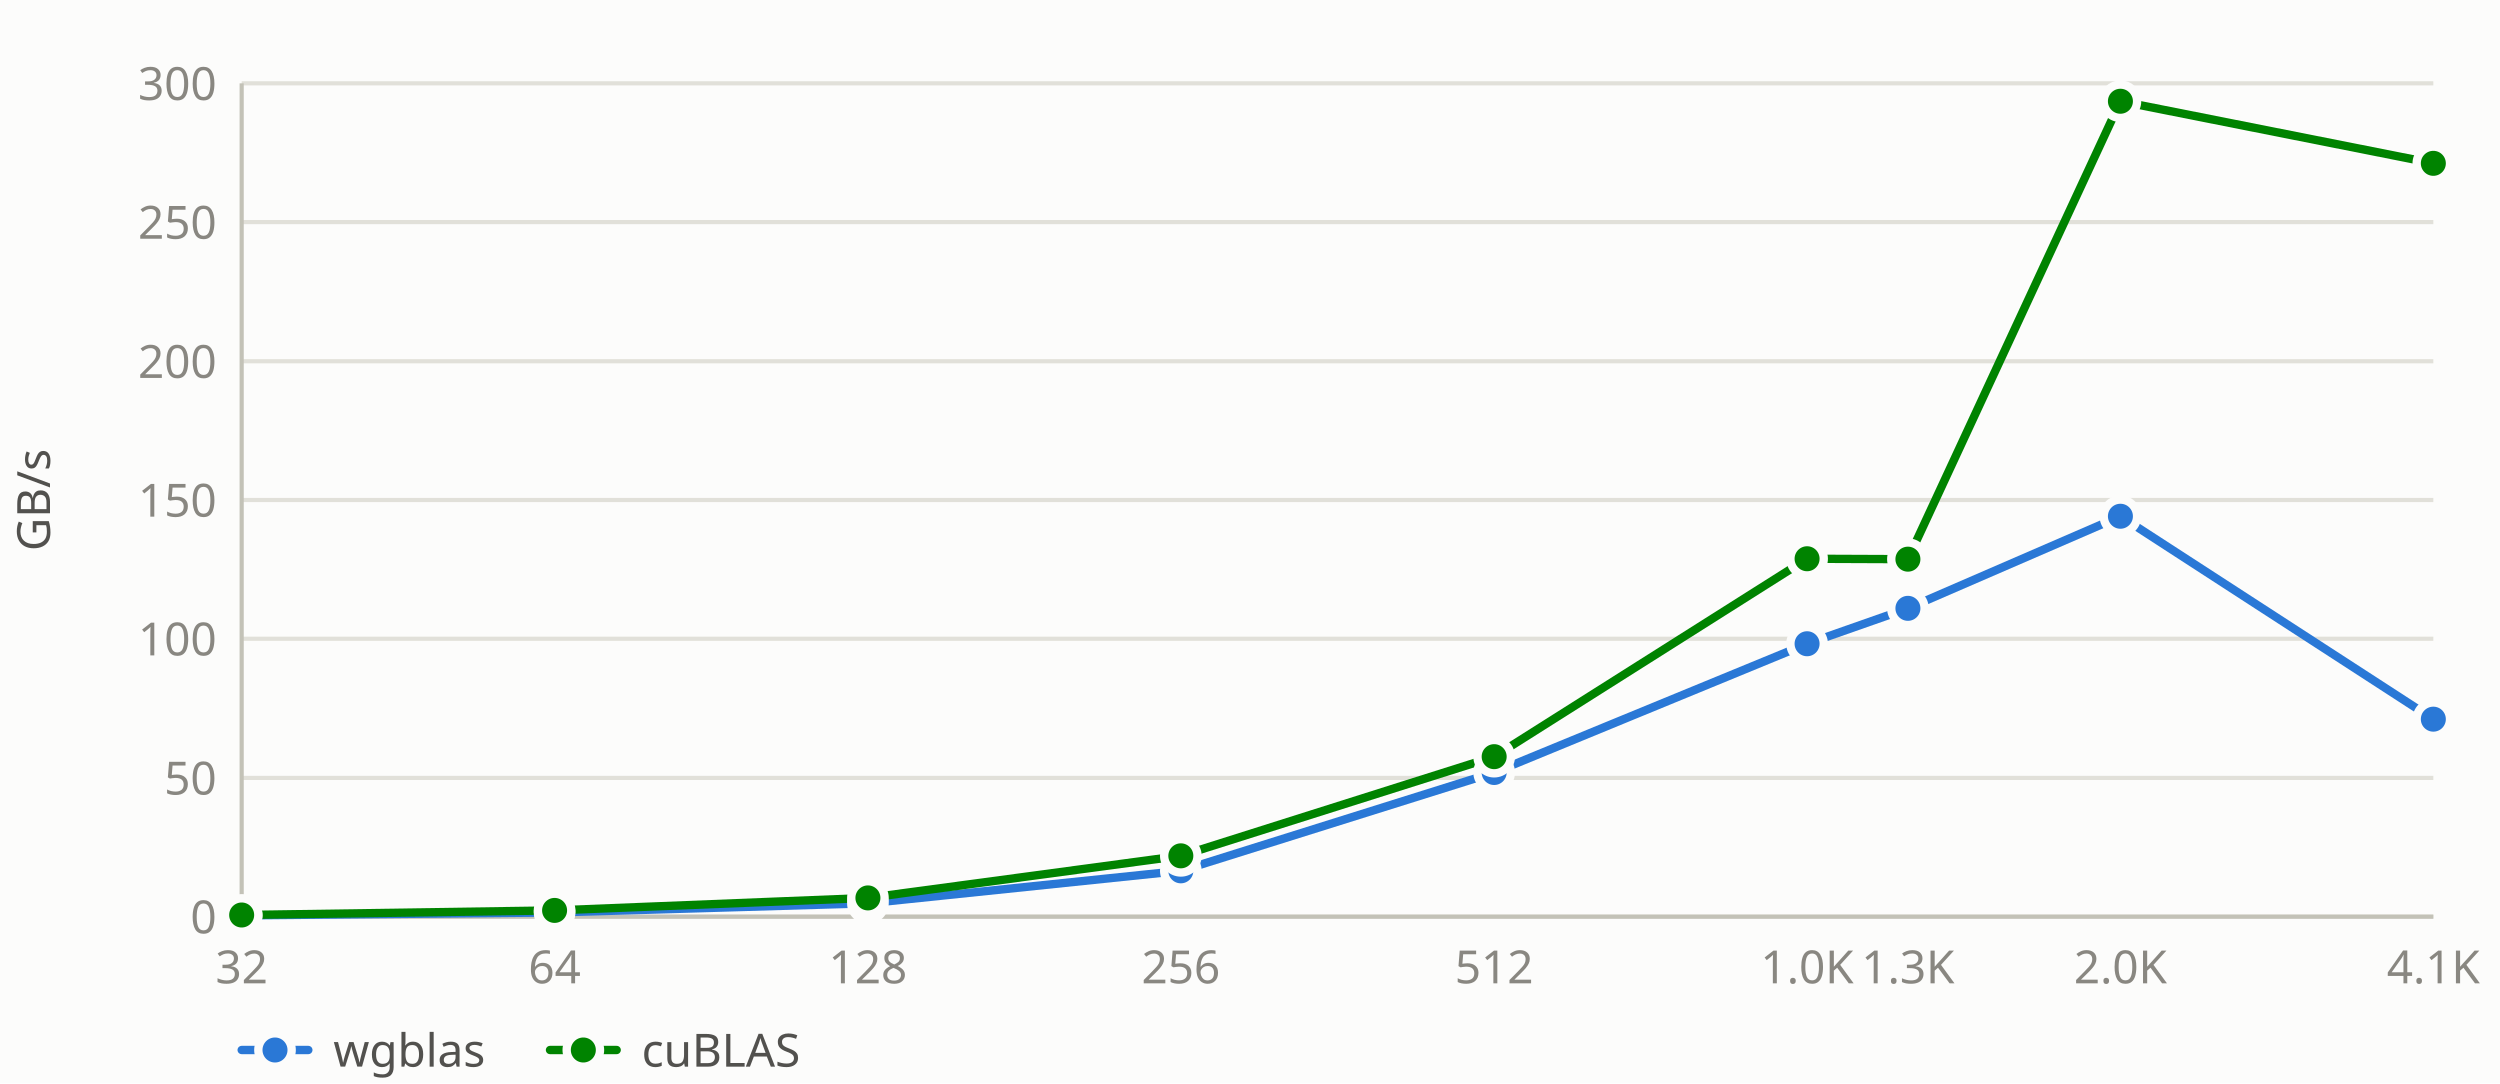
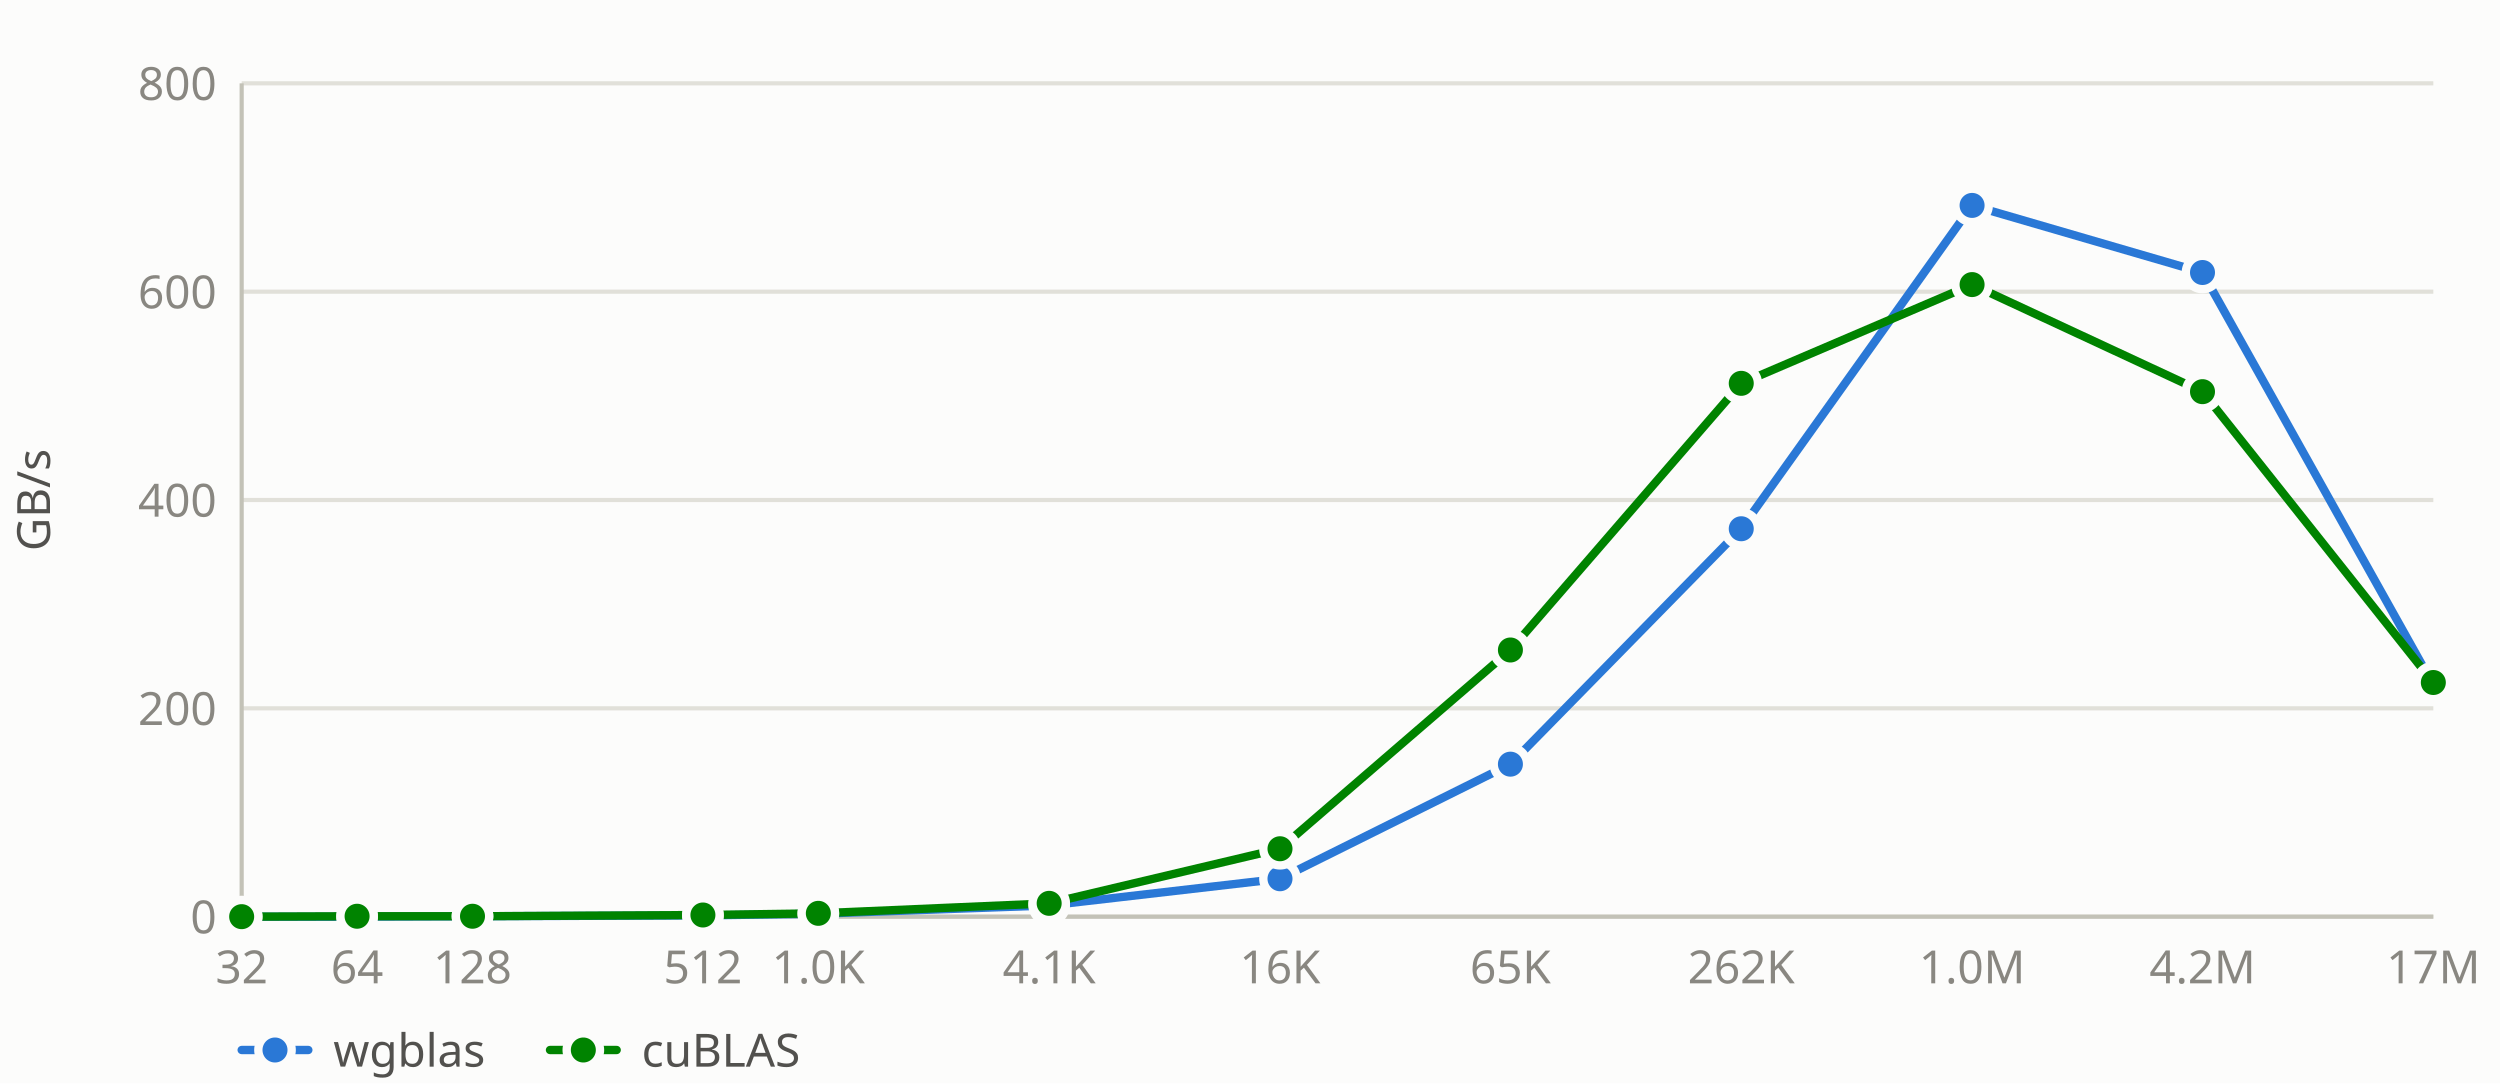
- <svg xmlns="http://www.w3.org/2000/svg" id="bc-ssymv-default-nvidia_geforce_rtx_4060_laptop_gpu-gbs" viewBox="0 0 600 260" width="600" height="260" role="img" aria-label="GB/s vs n">
-   <style>#bc-ssymv-default-nvidia_geforce_rtx_4060_laptop_gpu-gbs .bg{fill:#fcfcfb}#bc-ssymv-default-nvidia_geforce_rtx_4060_laptop_gpu-gbs .gr{stroke:#e1e0d9;stroke-width:1;fill:none}#bc-ssymv-default-nvidia_geforce_rtx_4060_laptop_gpu-gbs .ax{stroke:#c3c2b7;stroke-width:1;fill:none}#bc-ssymv-default-nvidia_geforce_rtx_4060_laptop_gpu-gbs .at{fill:#898781;font:11px/1 system-ui,sans-serif}#bc-ssymv-default-nvidia_geforce_rtx_4060_laptop_gpu-gbs .lt{fill:#52514e;font:11px/1 system-ui,sans-serif}#bc-ssymv-default-nvidia_geforce_rtx_4060_laptop_gpu-gbs .ln1{stroke:#2a78d6;fill:none;stroke-width:2;stroke-linejoin:round;stroke-linecap:round}#bc-ssymv-default-nvidia_geforce_rtx_4060_laptop_gpu-gbs .mk1{fill:#2a78d6;stroke:#fcfcfb;stroke-width:2}#bc-ssymv-default-nvidia_geforce_rtx_4060_laptop_gpu-gbs .ln2{stroke:#008300;fill:none;stroke-width:2;stroke-linejoin:round;stroke-linecap:round}#bc-ssymv-default-nvidia_geforce_rtx_4060_laptop_gpu-gbs .mk2{fill:#008300;stroke:#fcfcfb;stroke-width:2}@media(prefers-color-scheme:dark){#bc-ssymv-default-nvidia_geforce_rtx_4060_laptop_gpu-gbs .bg{fill:#1a1a19}#bc-ssymv-default-nvidia_geforce_rtx_4060_laptop_gpu-gbs .gr{stroke:#2c2c2a}#bc-ssymv-default-nvidia_geforce_rtx_4060_laptop_gpu-gbs .ax{stroke:#383835}#bc-ssymv-default-nvidia_geforce_rtx_4060_laptop_gpu-gbs .at{fill:#898781}#bc-ssymv-default-nvidia_geforce_rtx_4060_laptop_gpu-gbs .lt{fill:#c3c2b7}#bc-ssymv-default-nvidia_geforce_rtx_4060_laptop_gpu-gbs .ln1{stroke:#3987e5}#bc-ssymv-default-nvidia_geforce_rtx_4060_laptop_gpu-gbs .mk1{fill:#3987e5;stroke:#1a1a19}#bc-ssymv-default-nvidia_geforce_rtx_4060_laptop_gpu-gbs .ln2{stroke:#008300}#bc-ssymv-default-nvidia_geforce_rtx_4060_laptop_gpu-gbs .mk2{fill:#008300;stroke:#1a1a19}}:root[data-theme=dark] #bc-ssymv-default-nvidia_geforce_rtx_4060_laptop_gpu-gbs .bg{fill:#1a1a19}:root[data-theme=dark] #bc-ssymv-default-nvidia_geforce_rtx_4060_laptop_gpu-gbs .gr{stroke:#2c2c2a}:root[data-theme=dark] #bc-ssymv-default-nvidia_geforce_rtx_4060_laptop_gpu-gbs .ax{stroke:#383835}:root[data-theme=dark] #bc-ssymv-default-nvidia_geforce_rtx_4060_laptop_gpu-gbs .lt{fill:#c3c2b7}:root[data-theme=dark] #bc-ssymv-default-nvidia_geforce_rtx_4060_laptop_gpu-gbs .ln1{stroke:#3987e5}:root[data-theme=dark] #bc-ssymv-default-nvidia_geforce_rtx_4060_laptop_gpu-gbs .mk1{fill:#3987e5;stroke:#1a1a19}:root[data-theme=dark] #bc-ssymv-default-nvidia_geforce_rtx_4060_laptop_gpu-gbs .mk2{stroke:#1a1a19}</style>
+ <svg xmlns="http://www.w3.org/2000/svg" id="bc-sswap-default-nvidia_geforce_rtx_4060_laptop_gpu-gbs" viewBox="0 0 600 260" width="600" height="260" role="img" aria-label="GB/s vs n">
+   <style>#bc-sswap-default-nvidia_geforce_rtx_4060_laptop_gpu-gbs .bg{fill:#fcfcfb}#bc-sswap-default-nvidia_geforce_rtx_4060_laptop_gpu-gbs .gr{stroke:#e1e0d9;stroke-width:1;fill:none}#bc-sswap-default-nvidia_geforce_rtx_4060_laptop_gpu-gbs .ax{stroke:#c3c2b7;stroke-width:1;fill:none}#bc-sswap-default-nvidia_geforce_rtx_4060_laptop_gpu-gbs .at{fill:#898781;font:11px/1 system-ui,sans-serif}#bc-sswap-default-nvidia_geforce_rtx_4060_laptop_gpu-gbs .lt{fill:#52514e;font:11px/1 system-ui,sans-serif}#bc-sswap-default-nvidia_geforce_rtx_4060_laptop_gpu-gbs .ln1{stroke:#2a78d6;fill:none;stroke-width:2;stroke-linejoin:round;stroke-linecap:round}#bc-sswap-default-nvidia_geforce_rtx_4060_laptop_gpu-gbs .mk1{fill:#2a78d6;stroke:#fcfcfb;stroke-width:2}#bc-sswap-default-nvidia_geforce_rtx_4060_laptop_gpu-gbs .ln2{stroke:#008300;fill:none;stroke-width:2;stroke-linejoin:round;stroke-linecap:round}#bc-sswap-default-nvidia_geforce_rtx_4060_laptop_gpu-gbs .mk2{fill:#008300;stroke:#fcfcfb;stroke-width:2}@media(prefers-color-scheme:dark){#bc-sswap-default-nvidia_geforce_rtx_4060_laptop_gpu-gbs .bg{fill:#1a1a19}#bc-sswap-default-nvidia_geforce_rtx_4060_laptop_gpu-gbs .gr{stroke:#2c2c2a}#bc-sswap-default-nvidia_geforce_rtx_4060_laptop_gpu-gbs .ax{stroke:#383835}#bc-sswap-default-nvidia_geforce_rtx_4060_laptop_gpu-gbs .at{fill:#898781}#bc-sswap-default-nvidia_geforce_rtx_4060_laptop_gpu-gbs .lt{fill:#c3c2b7}#bc-sswap-default-nvidia_geforce_rtx_4060_laptop_gpu-gbs .ln1{stroke:#3987e5}#bc-sswap-default-nvidia_geforce_rtx_4060_laptop_gpu-gbs .mk1{fill:#3987e5;stroke:#1a1a19}#bc-sswap-default-nvidia_geforce_rtx_4060_laptop_gpu-gbs .ln2{stroke:#008300}#bc-sswap-default-nvidia_geforce_rtx_4060_laptop_gpu-gbs .mk2{fill:#008300;stroke:#1a1a19}}:root[data-theme=dark] #bc-sswap-default-nvidia_geforce_rtx_4060_laptop_gpu-gbs .bg{fill:#1a1a19}:root[data-theme=dark] #bc-sswap-default-nvidia_geforce_rtx_4060_laptop_gpu-gbs .gr{stroke:#2c2c2a}:root[data-theme=dark] #bc-sswap-default-nvidia_geforce_rtx_4060_laptop_gpu-gbs .ax{stroke:#383835}:root[data-theme=dark] #bc-sswap-default-nvidia_geforce_rtx_4060_laptop_gpu-gbs .lt{fill:#c3c2b7}:root[data-theme=dark] #bc-sswap-default-nvidia_geforce_rtx_4060_laptop_gpu-gbs .ln1{stroke:#3987e5}:root[data-theme=dark] #bc-sswap-default-nvidia_geforce_rtx_4060_laptop_gpu-gbs .mk1{fill:#3987e5;stroke:#1a1a19}:root[data-theme=dark] #bc-sswap-default-nvidia_geforce_rtx_4060_laptop_gpu-gbs .mk2{stroke:#1a1a19}</style>
  <rect class="bg" width="600" height="260" />
  <line class="gr" x1="58" y1="220.0" x2="584" y2="220.0" />
-   <line class="gr" x1="58" y1="186.7" x2="584" y2="186.7" />
-   <line class="gr" x1="58" y1="153.3" x2="584" y2="153.3" />
+   <line class="gr" x1="58" y1="170.0" x2="584" y2="170.0" />
  <line class="gr" x1="58" y1="120.0" x2="584" y2="120.0" />
-   <line class="gr" x1="58" y1="86.7" x2="584" y2="86.7" />
-   <line class="gr" x1="58" y1="53.3" x2="584" y2="53.3" />
+   <line class="gr" x1="58" y1="70.0" x2="584" y2="70.0" />
  <line class="gr" x1="58" y1="20.0" x2="584" y2="20.0" />
  <line class="ax" x1="58" y1="20" x2="58" y2="220" />
  <line class="ax" x1="58" y1="220" x2="584" y2="220" />
  <text class="at" x="52" y="224.0" text-anchor="end">0</text>
-   <text class="at" x="52" y="190.7" text-anchor="end">50</text>
-   <text class="at" x="52" y="157.3" text-anchor="end">100</text>
-   <text class="at" x="52" y="124.0" text-anchor="end">150</text>
-   <text class="at" x="52" y="90.7" text-anchor="end">200</text>
-   <text class="at" x="52" y="57.3" text-anchor="end">250</text>
-   <text class="at" x="52" y="24.0" text-anchor="end">300</text>
+   <text class="at" x="52" y="174.0" text-anchor="end">200</text>
+   <text class="at" x="52" y="124.0" text-anchor="end">400</text>
+   <text class="at" x="52" y="74.0" text-anchor="end">600</text>
+   <text class="at" x="52" y="24.0" text-anchor="end">800</text>
  <text class="lt" x="12" y="120.0" text-anchor="middle" transform="rotate(-90 12 120.0)">GB/s</text>
  <text class="at" x="58.0" y="236" text-anchor="middle">32</text>
-   <text class="at" x="133.1" y="236" text-anchor="middle">64</text>
-   <text class="at" x="208.3" y="236" text-anchor="middle">128</text>
-   <text class="at" x="283.4" y="236" text-anchor="middle">256</text>
-   <text class="at" x="358.6" y="236" text-anchor="middle">512</text>
-   <text class="at" x="433.7" y="236" text-anchor="middle">1.0K</text>
-   <text class="at" x="457.9" y="236" text-anchor="middle">1.3K</text>
-   <text class="at" x="508.9" y="236" text-anchor="middle">2.0K</text>
-   <text class="at" x="584.0" y="236" text-anchor="middle">4.1K</text>
-   <polyline class="ln1" points="58.0,219.7 133.1,219.0 208.3,216.8 283.4,209.0 358.6,185.4 433.7,154.5 457.9,146.0 508.9,123.9 584.0,172.6" />
-   <polyline class="ln2" points="58.0,219.6 133.1,218.5 208.3,215.5 283.4,205.4 358.6,181.6 433.7,134.1 457.9,134.2 508.9,24.3 584.0,39.2" />
-   <circle class="mk1" cx="58.0" cy="219.7" r="4" />
-   <circle class="mk1" cx="133.1" cy="219.0" r="4" />
-   <circle class="mk1" cx="208.3" cy="216.8" r="4" />
-   <circle class="mk1" cx="283.4" cy="209.0" r="4" />
-   <circle class="mk1" cx="358.6" cy="185.4" r="4" />
-   <circle class="mk1" cx="433.7" cy="154.5" r="4" />
-   <circle class="mk1" cx="457.9" cy="146.0" r="4" />
-   <circle class="mk1" cx="508.9" cy="123.9" r="4" />
-   <circle class="mk1" cx="584.0" cy="172.6" r="4" />
-   <circle class="mk2" cx="58.0" cy="219.6" r="4" />
-   <circle class="mk2" cx="133.1" cy="218.5" r="4" />
-   <circle class="mk2" cx="208.3" cy="215.5" r="4" />
-   <circle class="mk2" cx="283.4" cy="205.4" r="4" />
-   <circle class="mk2" cx="358.6" cy="181.6" r="4" />
-   <circle class="mk2" cx="433.7" cy="134.1" r="4" />
-   <circle class="mk2" cx="457.9" cy="134.2" r="4" />
-   <circle class="mk2" cx="508.9" cy="24.3" r="4" />
-   <circle class="mk2" cx="584.0" cy="39.2" r="4" />
+   <text class="at" x="85.7" y="236" text-anchor="middle">64</text>
+   <text class="at" x="113.4" y="236" text-anchor="middle">128</text>
+   <text class="at" x="168.7" y="236" text-anchor="middle">512</text>
+   <text class="at" x="196.4" y="236" text-anchor="middle">1.0K</text>
+   <text class="at" x="251.8" y="236" text-anchor="middle">4.1K</text>
+   <text class="at" x="307.2" y="236" text-anchor="middle">16K</text>
+   <text class="at" x="362.5" y="236" text-anchor="middle">65K</text>
+   <text class="at" x="417.9" y="236" text-anchor="middle">262K</text>
+   <text class="at" x="473.3" y="236" text-anchor="middle">1.0M</text>
+   <text class="at" x="528.6" y="236" text-anchor="middle">4.2M</text>
+   <text class="at" x="584.0" y="236" text-anchor="middle">17M</text>
+   <polyline class="ln1" points="58.0,220.0 85.7,220.0 113.4,219.9 168.7,219.7 196.4,219.3 251.8,217.3 307.2,210.9 362.5,183.4 417.9,126.9 473.3,49.3 528.6,65.4 584.0,164.4" />
+   <polyline class="ln2" points="58.0,220.0 85.7,219.9 113.4,219.9 168.7,219.6 196.4,219.2 251.8,216.8 307.2,203.7 362.5,156.0 417.9,92.0 473.3,68.3 528.6,94.0 584.0,163.8" />
+   <circle class="mk1" cx="58.0" cy="220.0" r="4" />
+   <circle class="mk1" cx="85.7" cy="220.0" r="4" />
+   <circle class="mk1" cx="113.4" cy="219.9" r="4" />
+   <circle class="mk1" cx="168.7" cy="219.7" r="4" />
+   <circle class="mk1" cx="196.4" cy="219.3" r="4" />
+   <circle class="mk1" cx="251.8" cy="217.3" r="4" />
+   <circle class="mk1" cx="307.2" cy="210.9" r="4" />
+   <circle class="mk1" cx="362.5" cy="183.4" r="4" />
+   <circle class="mk1" cx="417.9" cy="126.9" r="4" />
+   <circle class="mk1" cx="473.3" cy="49.3" r="4" />
+   <circle class="mk1" cx="528.6" cy="65.4" r="4" />
+   <circle class="mk1" cx="584.0" cy="164.4" r="4" />
+   <circle class="mk2" cx="58.0" cy="220.0" r="4" />
+   <circle class="mk2" cx="85.7" cy="219.9" r="4" />
+   <circle class="mk2" cx="113.4" cy="219.9" r="4" />
+   <circle class="mk2" cx="168.7" cy="219.6" r="4" />
+   <circle class="mk2" cx="196.4" cy="219.2" r="4" />
+   <circle class="mk2" cx="251.8" cy="216.8" r="4" />
+   <circle class="mk2" cx="307.2" cy="203.7" r="4" />
+   <circle class="mk2" cx="362.5" cy="156.0" r="4" />
+   <circle class="mk2" cx="417.9" cy="92.0" r="4" />
+   <circle class="mk2" cx="473.3" cy="68.3" r="4" />
+   <circle class="mk2" cx="528.6" cy="94.0" r="4" />
+   <circle class="mk2" cx="584.0" cy="163.8" r="4" />
  <line class="ln1" x1="58" y1="252" x2="74" y2="252" />
  <circle class="mk1" cx="66" cy="252" r="4" />
  <text class="lt" x="80" y="256">wgblas</text>
  <line class="ln2" x1="132" y1="252" x2="148" y2="252" />
  <circle class="mk2" cx="140" cy="252" r="4" />
  <text class="lt" x="154" y="256">cuBLAS</text>
</svg>
